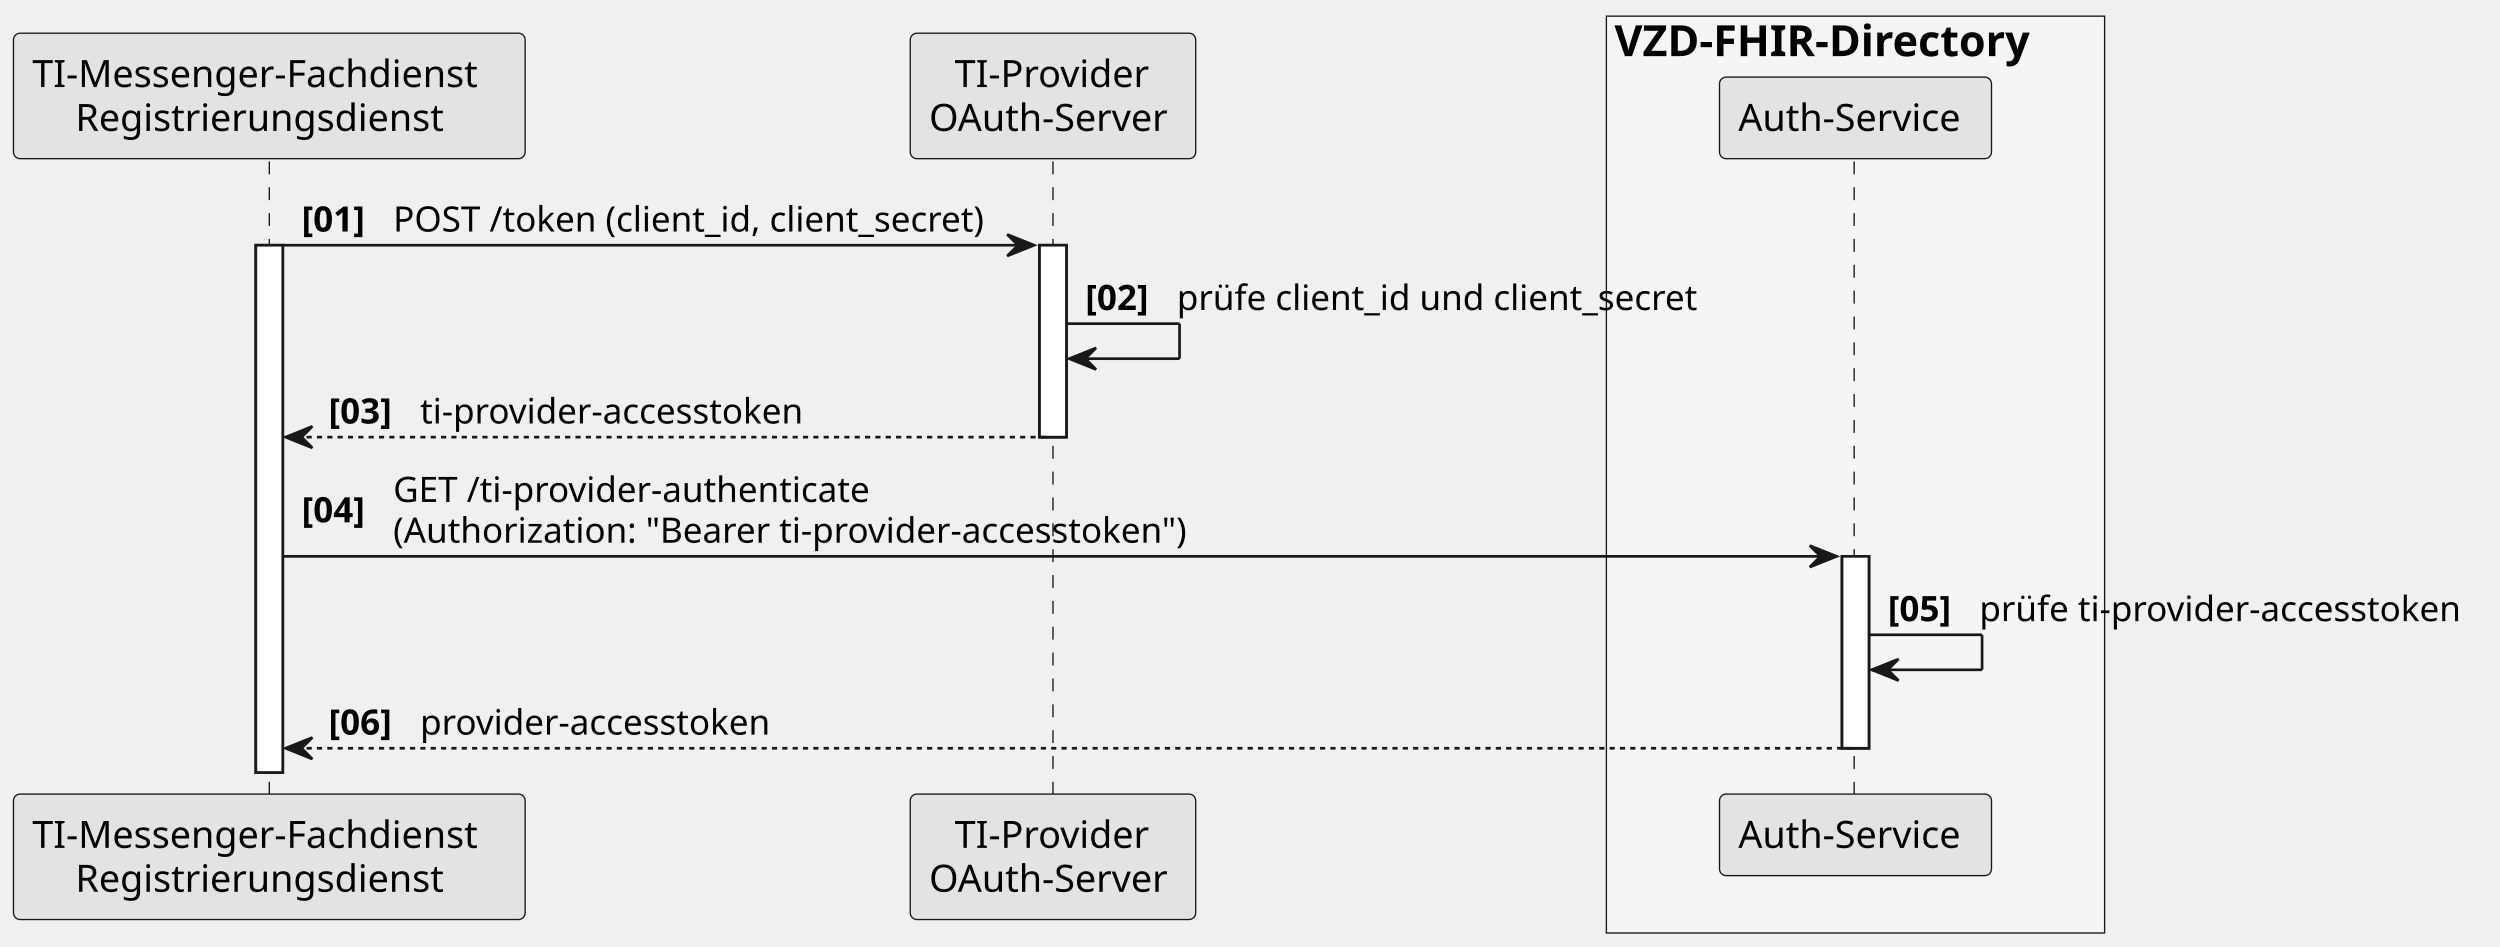
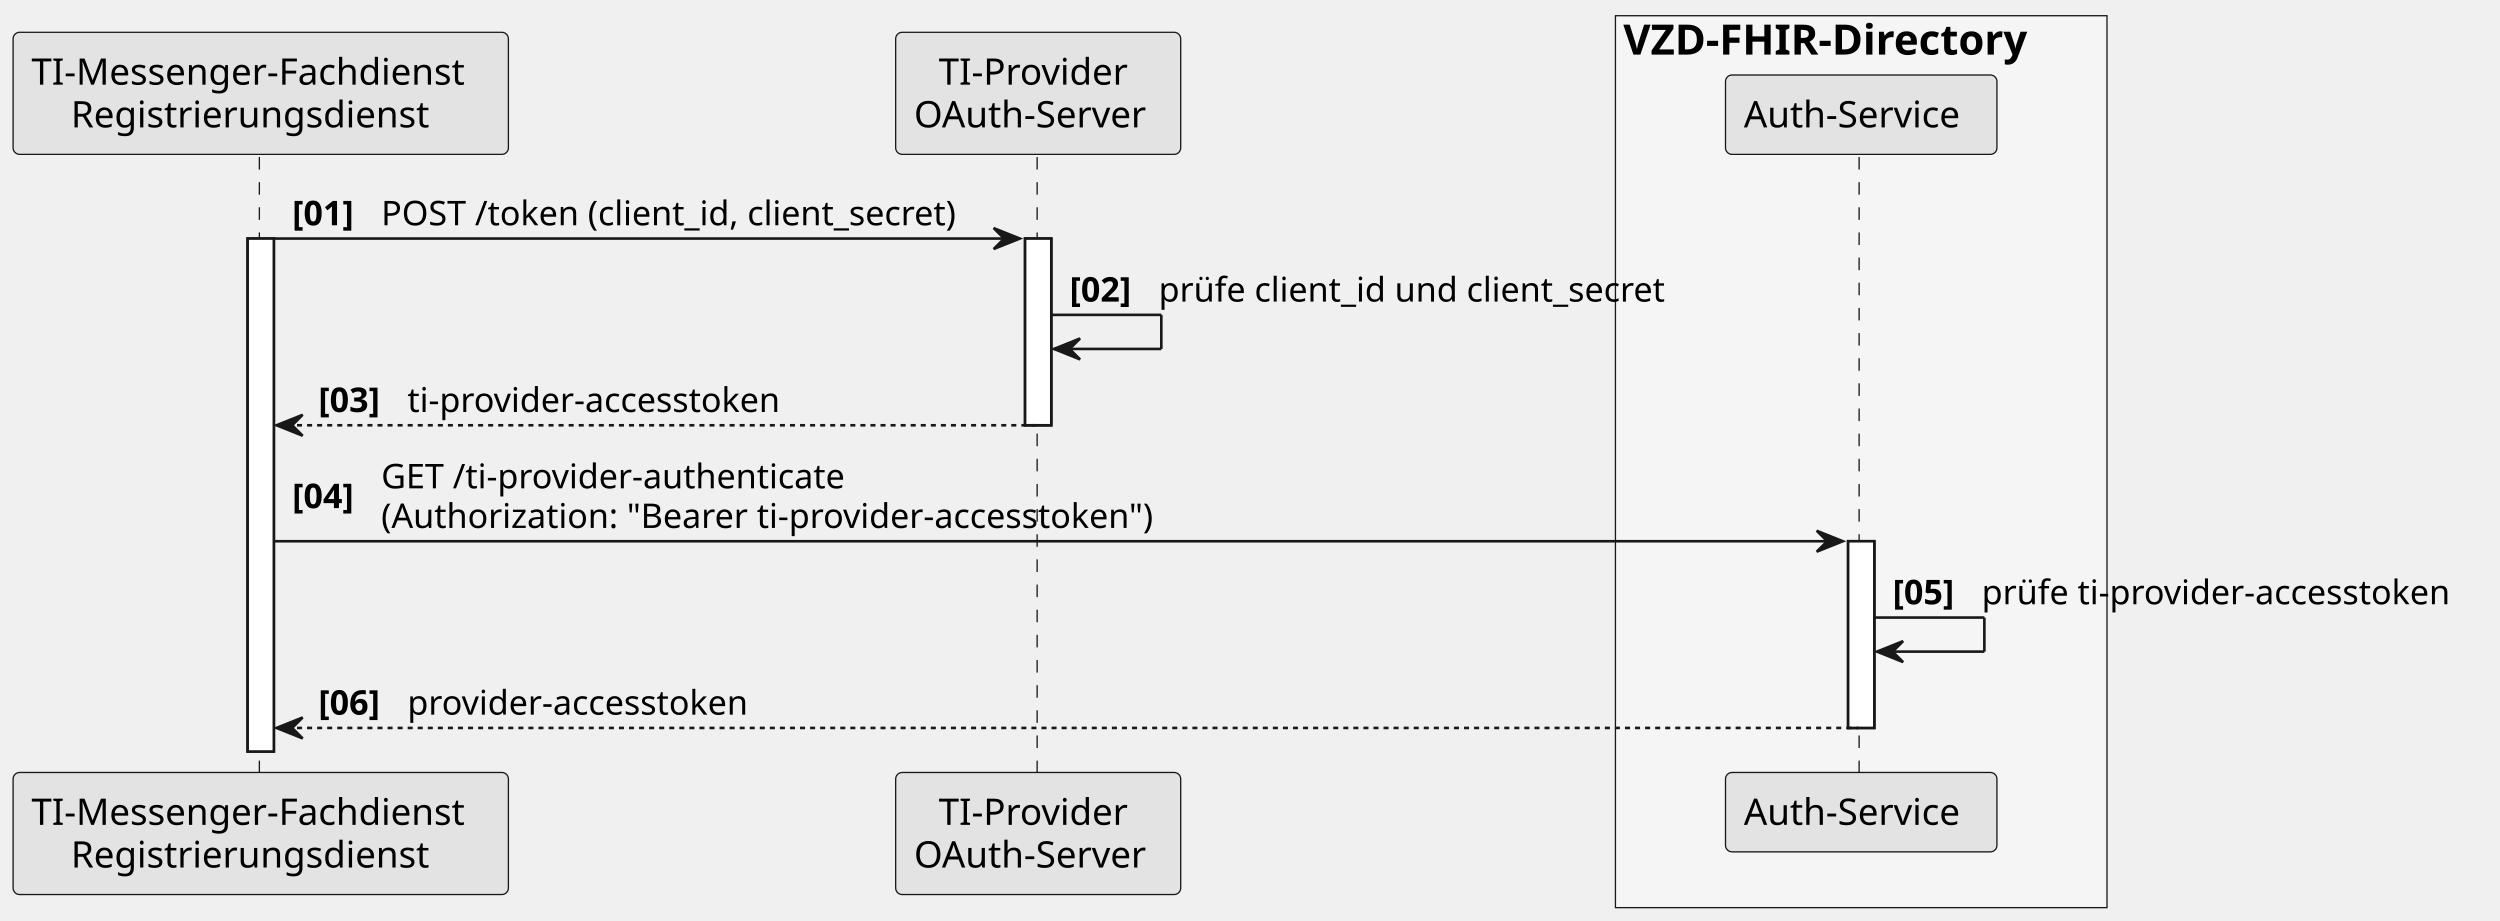
- <svg xmlns="http://www.w3.org/2000/svg" contentStyleType="text/css" height="366.667px" preserveAspectRatio="none" style="width:967px;height:366px;background:#FFFFFF;" version="1.1" viewBox="0 0 967 366" width="967.708px" zoomAndPan="magnify">
+ <svg xmlns="http://www.w3.org/2000/svg" contentStyleType="text/css" data-diagram-type="SEQUENCE" height="366.667px" preserveAspectRatio="none" style="width:994px;height:366px;background:#FFFFFF;" version="1.1" viewBox="0 0 994 366" width="994.792px" zoomAndPan="magnify">
  <defs />
  <g>
-     <rect fill="#F5F5F5" height="354.63" style="stroke:#181818;stroke-width:0.521;" width="192.708" x="621.354" y="6.25" />
-     <text fill="#000000" font-family="sans-serif" font-size="16.667" font-weight="bold" lengthAdjust="spacing" textLength="181.25" x="624.479" y="21.72">VZD-FHIR-Directory</text>
-     <text fill="#000000" font-family="sans-serif" font-size="13.542" font-weight="bold" lengthAdjust="spacing" textLength="5.208" x="805.729" y="22.457"> </text>
-     <rect fill="#FFFFFF" height="203.955" style="stroke:#181818;stroke-width:1.042;" width="10.417" x="98.958" y="94.849" />
-     <rect fill="#FFFFFF" height="74.235" style="stroke:#181818;stroke-width:1.042;" width="10.417" x="402.083" y="94.849" />
-     <rect fill="#FFFFFF" height="74.235" style="stroke:#181818;stroke-width:1.042;" width="10.417" x="712.5" y="215.194" />
-     <line style="stroke:#181818;stroke-width:0.521;stroke-dasharray:5.0,5.0;" x1="104.167" x2="104.167" y1="62.419" y2="308.179" />
-     <line style="stroke:#181818;stroke-width:0.521;stroke-dasharray:5.0,5.0;" x1="407.292" x2="407.292" y1="62.419" y2="308.179" />
-     <line style="stroke:#181818;stroke-width:0.521;stroke-dasharray:5.0,5.0;" x1="717.188" x2="717.188" y1="62.419" y2="308.179" />
-     <rect fill="#E3E3E3" height="48.535" rx="2.604" ry="2.604" style="stroke:#181818;stroke-width:0.521;" width="197.917" x="5.208" y="12.842" />
-     <text fill="#000000" font-family="sans-serif" font-size="14.583" lengthAdjust="spacing" textLength="183.333" x="12.5" y="33.67">TI-Messenger-Fachdienst</text>
-     <text fill="#000000" font-family="sans-serif" font-size="14.583" lengthAdjust="spacing" textLength="150" x="29.167" y="50.646">Registrierungsdienst</text>
-     <rect fill="#E3E3E3" height="48.535" rx="2.604" ry="2.604" style="stroke:#181818;stroke-width:0.521;" width="197.917" x="5.208" y="307.137" />
-     <text fill="#000000" font-family="sans-serif" font-size="14.583" lengthAdjust="spacing" textLength="183.333" x="12.5" y="327.965">TI-Messenger-Fachdienst</text>
-     <text fill="#000000" font-family="sans-serif" font-size="14.583" lengthAdjust="spacing" textLength="150" x="29.167" y="344.941">Registrierungsdienst</text>
-     <rect fill="#E3E3E3" height="48.535" rx="2.604" ry="2.604" style="stroke:#181818;stroke-width:0.521;" width="110.417" x="352.083" y="12.842" />
-     <text fill="#000000" font-family="sans-serif" font-size="14.583" lengthAdjust="spacing" textLength="76.042" x="369.271" y="33.67">TI-Provider</text>
-     <text fill="#000000" font-family="sans-serif" font-size="14.583" lengthAdjust="spacing" textLength="95.833" x="359.375" y="50.646">OAuth-Server</text>
-     <rect fill="#E3E3E3" height="48.535" rx="2.604" ry="2.604" style="stroke:#181818;stroke-width:0.521;" width="110.417" x="352.083" y="307.137" />
-     <text fill="#000000" font-family="sans-serif" font-size="14.583" lengthAdjust="spacing" textLength="76.042" x="369.271" y="327.965">TI-Provider</text>
-     <text fill="#000000" font-family="sans-serif" font-size="14.583" lengthAdjust="spacing" textLength="95.833" x="359.375" y="344.941">OAuth-Server</text>
-     <rect fill="#E3E3E3" height="31.559" rx="2.604" ry="2.604" style="stroke:#181818;stroke-width:0.521;" width="105.208" x="665.104" y="29.818" />
-     <text fill="#000000" font-family="sans-serif" font-size="14.583" lengthAdjust="spacing" textLength="90.625" x="672.396" y="50.646">Auth-Service</text>
-     <rect fill="#E3E3E3" height="31.559" rx="2.604" ry="2.604" style="stroke:#181818;stroke-width:0.521;" width="105.208" x="665.104" y="307.137" />
-     <text fill="#000000" font-family="sans-serif" font-size="14.583" lengthAdjust="spacing" textLength="90.625" x="672.396" y="327.965">Auth-Service</text>
-     <rect fill="#FFFFFF" height="203.955" style="stroke:#181818;stroke-width:1.042;" width="10.417" x="98.958" y="94.849" />
-     <rect fill="#FFFFFF" height="74.235" style="stroke:#181818;stroke-width:1.042;" width="10.417" x="402.083" y="94.849" />
-     <rect fill="#FFFFFF" height="74.235" style="stroke:#181818;stroke-width:1.042;" width="10.417" x="712.5" y="215.194" />
-     <polygon fill="#181818" points="389.583,90.682,400,94.849,389.583,99.015,393.75,94.849" style="stroke:#181818;stroke-width:1.042;" />
-     <line style="stroke:#181818;stroke-width:1.042;" x1="109.375" x2="395.833" y1="94.849" y2="94.849" />
-     <text fill="#000000" font-family="sans-serif" font-size="13.542" font-weight="bold" lengthAdjust="spacing" textLength="31.25" x="116.667" y="89.572">[01]</text>
-     <text fill="#000000" font-family="sans-serif" font-size="13.542" lengthAdjust="spacing" textLength="242.708" x="152.083" y="89.572">POST /token (client_id, client_secret)</text>
-     <line style="stroke:#181818;stroke-width:1.042;" x1="412.5" x2="456.25" y1="125.195" y2="125.195" />
-     <line style="stroke:#181818;stroke-width:1.042;" x1="456.25" x2="456.25" y1="125.195" y2="138.737" />
-     <line style="stroke:#181818;stroke-width:1.042;" x1="413.542" x2="456.25" y1="138.737" y2="138.737" />
-     <polygon fill="#181818" points="423.958,134.57,413.542,138.737,423.958,142.904,419.792,138.737" style="stroke:#181818;stroke-width:1.042;" />
-     <text fill="#000000" font-family="sans-serif" font-size="13.542" font-weight="bold" lengthAdjust="spacing" textLength="31.25" x="419.792" y="119.918">[02]</text>
-     <text fill="#000000" font-family="sans-serif" font-size="13.542" lengthAdjust="spacing" textLength="210.417" x="455.208" y="119.918">prüfe client_id und client_secret</text>
-     <polygon fill="#181818" points="120.833,164.917,110.417,169.084,120.833,173.25,116.667,169.084" style="stroke:#181818;stroke-width:1.042;" />
-     <line style="stroke:#181818;stroke-width:1.042;stroke-dasharray:2.0,2.0;" x1="114.583" x2="406.25" y1="169.084" y2="169.084" />
-     <text fill="#000000" font-family="sans-serif" font-size="13.542" font-weight="bold" lengthAdjust="spacing" textLength="31.25" x="127.083" y="163.807">[03]</text>
-     <text fill="#000000" font-family="sans-serif" font-size="13.542" lengthAdjust="spacing" textLength="156.25" x="162.5" y="163.807">ti-provider-accesstoken</text>
-     <polygon fill="#181818" points="700,211.027,710.417,215.194,700,219.36,704.167,215.194" style="stroke:#181818;stroke-width:1.042;" />
-     <line style="stroke:#181818;stroke-width:1.042;" x1="109.375" x2="706.25" y1="215.194" y2="215.194" />
-     <text fill="#000000" font-family="sans-serif" font-size="13.542" font-weight="bold" lengthAdjust="spacing" textLength="31.25" x="116.667" y="202.035">[04]</text>
-     <text fill="#000000" font-family="sans-serif" font-size="13.542" lengthAdjust="spacing" textLength="191.667" x="152.083" y="194.153">GET /ti-provider-authenticate</text>
-     <text fill="#000000" font-family="sans-serif" font-size="13.542" lengthAdjust="spacing" textLength="322.917" x="152.083" y="209.917">(Authorization: "Bearer ti-provider-accesstoken")</text>
-     <line style="stroke:#181818;stroke-width:1.042;" x1="722.917" x2="766.667" y1="245.54" y2="245.54" />
-     <line style="stroke:#181818;stroke-width:1.042;" x1="766.667" x2="766.667" y1="245.54" y2="259.082" />
-     <line style="stroke:#181818;stroke-width:1.042;" x1="723.958" x2="766.667" y1="259.082" y2="259.082" />
-     <polygon fill="#181818" points="734.375,254.915,723.958,259.082,734.375,263.249,730.208,259.082" style="stroke:#181818;stroke-width:1.042;" />
-     <text fill="#000000" font-family="sans-serif" font-size="13.542" font-weight="bold" lengthAdjust="spacing" textLength="31.25" x="730.208" y="240.263">[05]</text>
-     <text fill="#000000" font-family="sans-serif" font-size="13.542" lengthAdjust="spacing" textLength="194.792" x="765.625" y="240.263">prüfe ti-provider-accesstoken</text>
-     <polygon fill="#181818" points="120.833,285.262,110.417,289.429,120.833,293.595,116.667,289.429" style="stroke:#181818;stroke-width:1.042;" />
-     <line style="stroke:#181818;stroke-width:1.042;stroke-dasharray:2.0,2.0;" x1="114.583" x2="716.667" y1="289.429" y2="289.429" />
-     <text fill="#000000" font-family="sans-serif" font-size="13.542" font-weight="bold" lengthAdjust="spacing" textLength="31.25" x="127.083" y="284.152">[06]</text>
-     <text fill="#000000" font-family="sans-serif" font-size="13.542" lengthAdjust="spacing" textLength="142.708" x="162.5" y="284.152">provider-accesstoken</text>
+     <rect fill="#F5F5F5" height="354.63" style="stroke:#181818;stroke-width:0.521;" width="195.437" x="642.302" y="6.25" />
+     <text fill="#000000" font-family="sans-serif" font-size="16.667" font-weight="bold" lengthAdjust="spacing" textLength="184.473" x="645.427" y="21.72">VZD-FHIR-Directory</text>
+     <text fill="#000000" font-family="sans-serif" font-size="13.542" font-weight="bold" lengthAdjust="spacing" textLength="4.715" x="829.9" y="22.457"> </text>
+     <g>
+       <rect fill="#FFFFFF" height="203.955" style="stroke:#181818;stroke-width:1.042;" width="10.417" x="98.466" y="94.849" />
+     </g>
+     <g>
+       <rect fill="#FFFFFF" height="74.235" style="stroke:#181818;stroke-width:1.042;" width="10.417" x="407.571" y="94.849" />
+     </g>
+     <g>
+       <rect fill="#FFFFFF" height="74.235" style="stroke:#181818;stroke-width:1.042;" width="10.417" x="734.813" y="215.194" />
+     </g>
+     <g>
+       <rect fill="#000000" fill-opacity="0" height="245.76" width="8.333" x="99.508" y="62.419" />
+       <line style="stroke:#181818;stroke-width:0.521;stroke-dasharray:5.0,5.0;" x1="103.125" x2="103.125" y1="62.419" y2="308.179" />
+     </g>
+     <g>
+       <rect fill="#000000" fill-opacity="0" height="245.76" width="8.333" x="408.613" y="62.419" />
+       <line style="stroke:#181818;stroke-width:0.521;stroke-dasharray:5.0,5.0;" x1="412.366" x2="412.366" y1="62.419" y2="308.179" />
+     </g>
+     <g>
+       <rect fill="#000000" fill-opacity="0" height="245.76" width="8.333" x="735.854" y="62.419" />
+       <line style="stroke:#181818;stroke-width:0.521;stroke-dasharray:5.0,5.0;" x1="739.185" x2="739.185" y1="62.419" y2="308.179" />
+     </g>
+     <g class="participant participant-head" data-participant="rd">
+       <rect fill="#E3E3E3" height="48.535" rx="2.604" ry="2.604" style="stroke:#181818;stroke-width:0.521;" width="196.932" x="5.208" y="12.842" />
+       <text fill="#000000" font-family="sans-serif" font-size="14.583" lengthAdjust="spacing" textLength="182.349" x="12.5" y="33.67">TI-Messenger-Fachdienst</text>
+       <text fill="#000000" font-family="sans-serif" font-size="14.583" lengthAdjust="spacing" textLength="150.925" x="28.212" y="50.646">Registrierungsdienst</text>
+     </g>
+     <g class="participant participant-tail" data-participant="rd">
+       <rect fill="#E3E3E3" height="48.535" rx="2.604" ry="2.604" style="stroke:#181818;stroke-width:0.521;" width="196.932" x="5.208" y="307.137" />
+       <text fill="#000000" font-family="sans-serif" font-size="14.583" lengthAdjust="spacing" textLength="182.349" x="12.5" y="327.965">TI-Messenger-Fachdienst</text>
+       <text fill="#000000" font-family="sans-serif" font-size="14.583" lengthAdjust="spacing" textLength="150.925" x="28.212" y="344.941">Registrierungsdienst</text>
+     </g>
+     <g class="participant participant-head" data-participant="oa">
+       <rect fill="#E3E3E3" height="48.535" rx="2.604" ry="2.604" style="stroke:#181818;stroke-width:0.521;" width="113.327" x="356.116" y="12.842" />
+       <text fill="#000000" font-family="sans-serif" font-size="14.583" lengthAdjust="spacing" textLength="79.09" x="373.234" y="33.67">TI-Provider</text>
+       <text fill="#000000" font-family="sans-serif" font-size="14.583" lengthAdjust="spacing" textLength="98.744" x="363.407" y="50.646">OAuth-Server</text>
+     </g>
+     <g class="participant participant-tail" data-participant="oa">
+       <rect fill="#E3E3E3" height="48.535" rx="2.604" ry="2.604" style="stroke:#181818;stroke-width:0.521;" width="113.327" x="356.116" y="307.137" />
+       <text fill="#000000" font-family="sans-serif" font-size="14.583" lengthAdjust="spacing" textLength="79.09" x="373.234" y="327.965">TI-Provider</text>
+       <text fill="#000000" font-family="sans-serif" font-size="14.583" lengthAdjust="spacing" textLength="98.744" x="363.407" y="344.941">OAuth-Server</text>
+     </g>
+     <g class="participant participant-head" data-participant="fa">
+       <rect fill="#E3E3E3" height="31.559" rx="2.604" ry="2.604" style="stroke:#181818;stroke-width:0.521;" width="107.922" x="686.06" y="29.818" />
+       <text fill="#000000" font-family="sans-serif" font-size="14.583" lengthAdjust="spacing" textLength="93.339" x="693.351" y="50.646">Auth-Service</text>
+     </g>
+     <g class="participant participant-tail" data-participant="fa">
+       <rect fill="#E3E3E3" height="31.559" rx="2.604" ry="2.604" style="stroke:#181818;stroke-width:0.521;" width="107.922" x="686.06" y="307.137" />
+       <text fill="#000000" font-family="sans-serif" font-size="14.583" lengthAdjust="spacing" textLength="93.339" x="693.351" y="327.965">Auth-Service</text>
+     </g>
+     <g>
+       <rect fill="#FFFFFF" height="203.955" style="stroke:#181818;stroke-width:1.042;" width="10.417" x="98.466" y="94.849" />
+     </g>
+     <g>
+       <rect fill="#FFFFFF" height="74.235" style="stroke:#181818;stroke-width:1.042;" width="10.417" x="407.571" y="94.849" />
+     </g>
+     <g>
+       <rect fill="#FFFFFF" height="74.235" style="stroke:#181818;stroke-width:1.042;" width="10.417" x="734.813" y="215.194" />
+     </g>
+     <g class="message" data-participant-1="rd" data-participant-2="oa">
+       <polygon fill="#181818" points="395.071,90.682,405.488,94.849,395.071,99.015,399.238,94.849" style="stroke:#181818;stroke-width:1.042;" />
+       <line style="stroke:#181818;stroke-width:1.042;" x1="108.883" x2="401.321" y1="94.849" y2="94.849" />
+       <text fill="#000000" font-family="sans-serif" font-size="13.542" font-weight="bold" lengthAdjust="spacing" textLength="31.223" x="116.174" y="89.572">[01]</text>
+       <text fill="#000000" font-family="sans-serif" font-size="13.542" lengthAdjust="spacing" textLength="248.716" x="151.564" y="89.572">POST /token (client_id, client_secret)</text>
+     </g>
+     <g class="message" data-participant-1="oa" data-participant-2="oa">
+       <line style="stroke:#181818;stroke-width:1.042;" x1="417.988" x2="461.738" y1="125.195" y2="125.195" />
+       <line style="stroke:#181818;stroke-width:1.042;" x1="461.738" x2="461.738" y1="125.195" y2="138.737" />
+       <line style="stroke:#181818;stroke-width:1.042;" x1="419.029" x2="461.738" y1="138.737" y2="138.737" />
+       <polygon fill="#181818" points="429.446,134.57,419.029,138.737,429.446,142.904,425.279,138.737" style="stroke:#181818;stroke-width:1.042;" />
+       <text fill="#000000" font-family="sans-serif" font-size="13.542" font-weight="bold" lengthAdjust="spacing" textLength="31.223" x="425.279" y="119.918">[02]</text>
+       <text fill="#000000" font-family="sans-serif" font-size="13.542" lengthAdjust="spacing" textLength="216.845" x="460.668" y="119.918">prüfe client_id und client_secret</text>
+     </g>
+     <g class="message" data-participant-1="oa" data-participant-2="rd">
+       <polygon fill="#181818" points="120.341,164.917,109.924,169.084,120.341,173.25,116.174,169.084" style="stroke:#181818;stroke-width:1.042;" />
+       <line style="stroke:#181818;stroke-width:1.042;stroke-dasharray:2.0,2.0;" x1="114.091" x2="411.738" y1="169.084" y2="169.084" />
+       <text fill="#000000" font-family="sans-serif" font-size="13.542" font-weight="bold" lengthAdjust="spacing" textLength="31.223" x="126.591" y="163.807">[03]</text>
+       <text fill="#000000" font-family="sans-serif" font-size="13.542" lengthAdjust="spacing" textLength="159.544" x="161.98" y="163.807">ti-provider-accesstoken</text>
+     </g>
+     <g class="message" data-participant-1="rd" data-participant-2="fa">
+       <polygon fill="#181818" points="722.313,211.027,732.729,215.194,722.313,219.36,726.479,215.194" style="stroke:#181818;stroke-width:1.042;" />
+       <line style="stroke:#181818;stroke-width:1.042;" x1="108.883" x2="728.563" y1="215.194" y2="215.194" />
+       <text fill="#000000" font-family="sans-serif" font-size="13.542" font-weight="bold" lengthAdjust="spacing" textLength="31.223" x="116.174" y="202.035">[04]</text>
+       <text fill="#000000" font-family="sans-serif" font-size="13.542" lengthAdjust="spacing" textLength="197.895" x="151.564" y="194.153">GET /ti-provider-authenticate</text>
+       <text fill="#000000" font-family="sans-serif" font-size="13.542" lengthAdjust="spacing" textLength="331.824" x="151.564" y="209.917">(Authorization: "Bearer ti-provider-accesstoken")</text>
+     </g>
+     <g class="message" data-participant-1="fa" data-participant-2="fa">
+       <line style="stroke:#181818;stroke-width:1.042;" x1="745.229" x2="788.979" y1="245.54" y2="245.54" />
+       <line style="stroke:#181818;stroke-width:1.042;" x1="788.979" x2="788.979" y1="245.54" y2="259.082" />
+       <line style="stroke:#181818;stroke-width:1.042;" x1="746.271" x2="788.979" y1="259.082" y2="259.082" />
+       <polygon fill="#181818" points="756.688,254.915,746.271,259.082,756.688,263.249,752.521,259.082" style="stroke:#181818;stroke-width:1.042;" />
+       <text fill="#000000" font-family="sans-serif" font-size="13.542" font-weight="bold" lengthAdjust="spacing" textLength="31.223" x="752.521" y="240.263">[05]</text>
+       <text fill="#000000" font-family="sans-serif" font-size="13.542" lengthAdjust="spacing" textLength="199.693" x="787.91" y="240.263">prüfe ti-provider-accesstoken</text>
+     </g>
+     <g class="message" data-participant-1="fa" data-participant-2="rd">
+       <polygon fill="#181818" points="120.341,285.262,109.924,289.429,120.341,293.595,116.174,289.429" style="stroke:#181818;stroke-width:1.042;" />
+       <line style="stroke:#181818;stroke-width:1.042;stroke-dasharray:2.0,2.0;" x1="114.091" x2="738.979" y1="289.429" y2="289.429" />
+       <text fill="#000000" font-family="sans-serif" font-size="13.542" font-weight="bold" lengthAdjust="spacing" textLength="31.223" x="126.591" y="284.152">[06]</text>
+       <text fill="#000000" font-family="sans-serif" font-size="13.542" lengthAdjust="spacing" textLength="145.586" x="161.98" y="284.152">provider-accesstoken</text>
+     </g>
  </g>
</svg>
